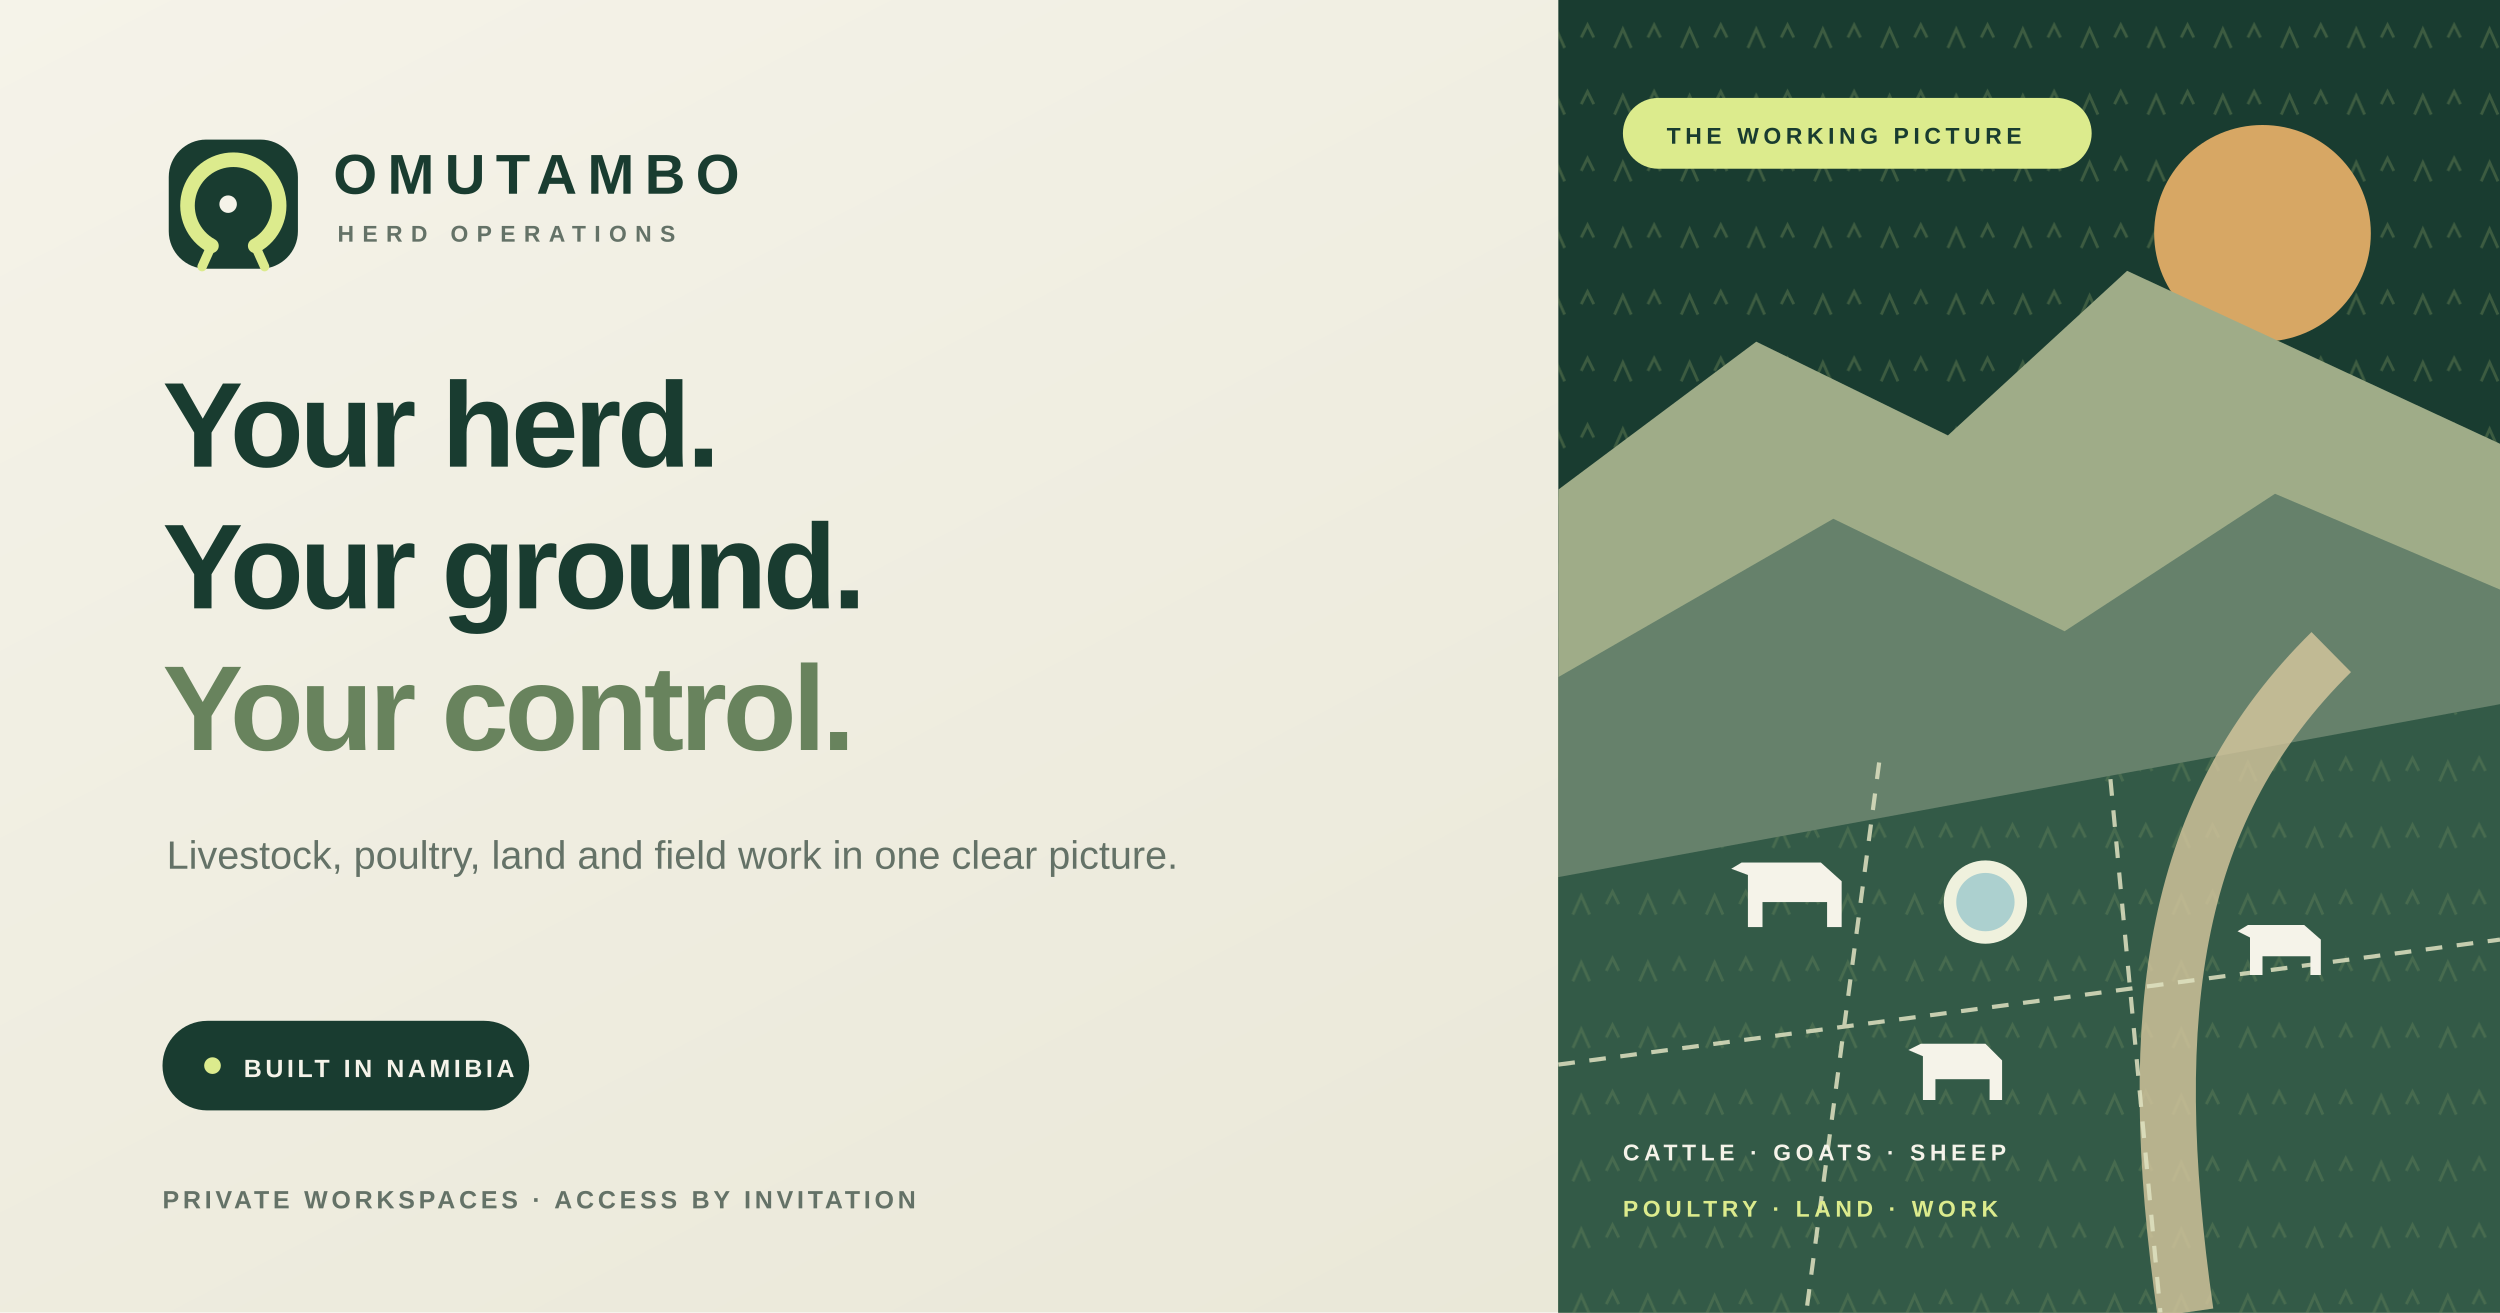
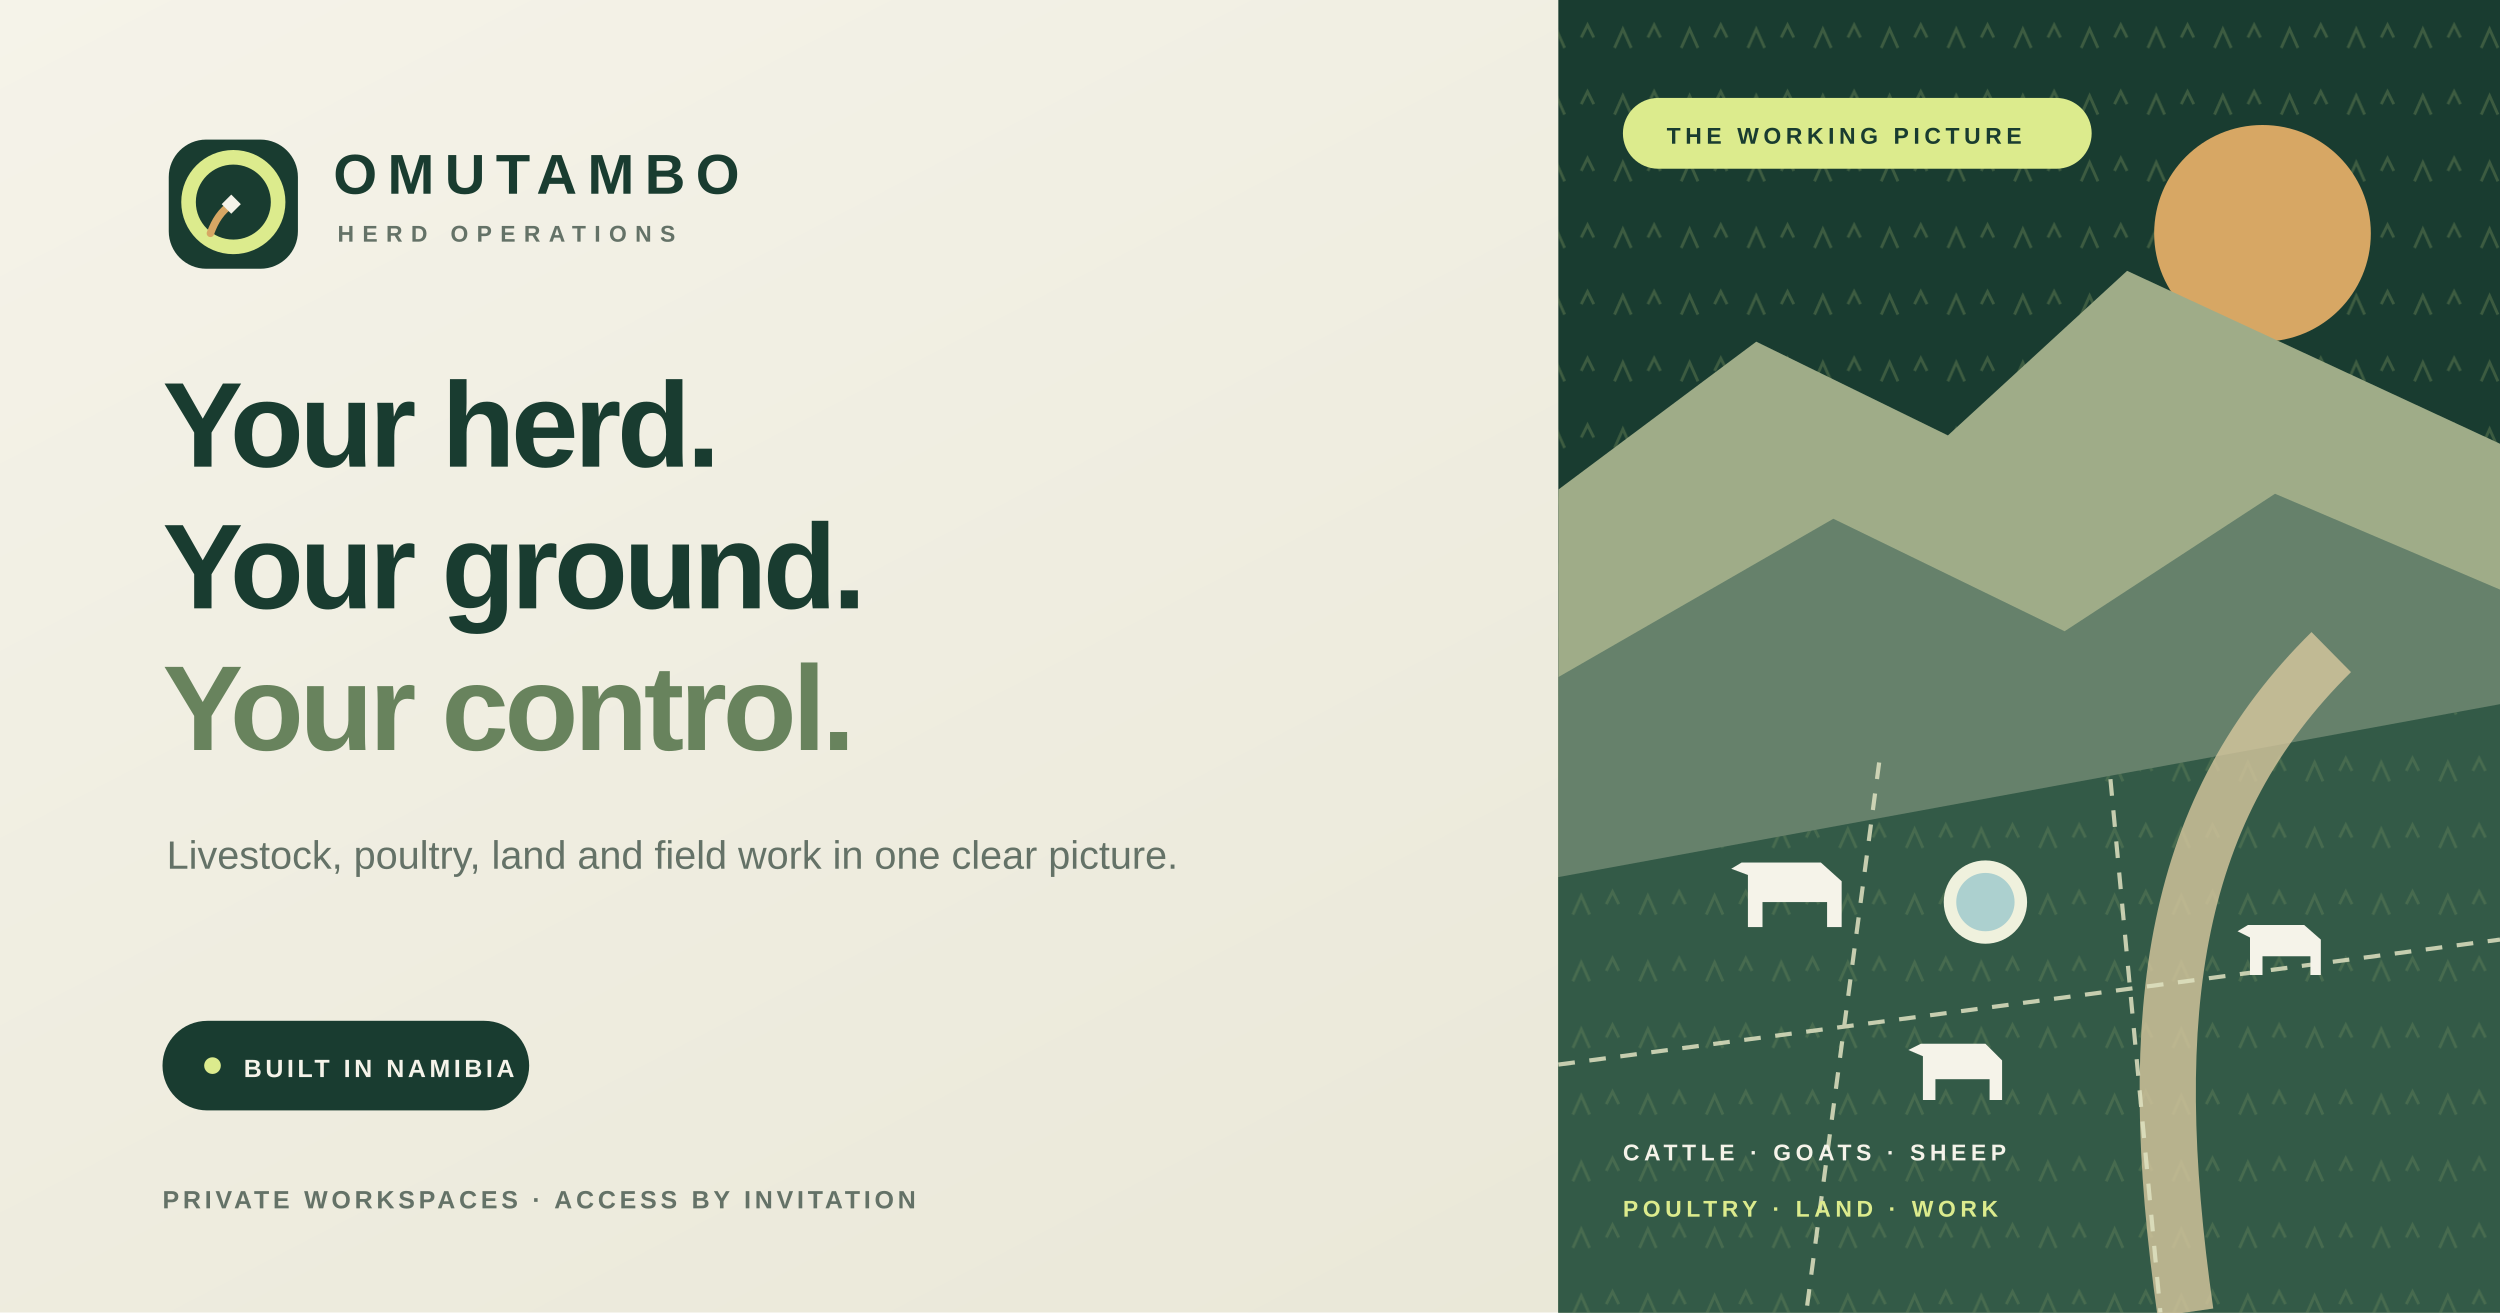
<svg xmlns="http://www.w3.org/2000/svg" width="1200" height="630" viewBox="0 0 1200 630" role="img" aria-labelledby="title description">
  <defs>
    <pattern id="grass" width="32" height="32" patternUnits="userSpaceOnUse">
      <path d="M7 23l4-9 4 9M23 18l3-6 3 6" fill="none" stroke="#dceb8d" stroke-width="1.4" opacity=".18" />
    </pattern>
    <linearGradient id="sand" x1="0" y1="0" x2="1" y2="1">
      <stop stop-color="#f5f3e9" />
      <stop offset="1" stop-color="#e7e5d4" />
    </linearGradient>
  </defs>
  <rect width="1200" height="630" fill="url(#sand)" />
  <rect x="748" width="452" height="630" fill="#193c30" />
  <rect x="748" width="452" height="630" fill="url(#grass)" />
  <g transform="translate(78 64)">
    <rect x="3" y="3" width="62" height="62" rx="18" fill="#193c30" />
-     <path d="M23.5 54A22 22 0 1 1 44.5 54" fill="none" stroke="#dceb8d" stroke-width="7" stroke-linecap="round" />
-     <path d="M23.5 54 19 64M44.5 54 49 64" fill="none" stroke="#dceb8d" stroke-width="4.5" stroke-linecap="round" />
-     <circle cx="31.5" cy="34" r="4.2" fill="#f5f3e9" />
+     <circle cx="34" cy="33" r="21.5" fill="none" stroke="#dceb8d" stroke-width="7" />
+     <path d="M23 48c2.4-6.5 5.2-10.5 10-14" fill="none" stroke="#d7a764" stroke-width="3.6" stroke-linecap="round" />
+     <path d="m33 29.4 4.6 4.6-4.6 4.6-4.6-4.6Z" fill="#f5f3e9" />
    <text x="82" y="29" fill="#193c30" font-family="Arial, Helvetica, sans-serif" font-size="27" font-weight="700" letter-spacing="5">OMUTAMBO</text>
    <text x="84" y="52" fill="#647267" font-family="Arial, Helvetica, sans-serif" font-size="11" font-weight="700" letter-spacing="4">HERD OPERATIONS</text>
  </g>
  <g fill="#193c30" font-family="Arial, Helvetica, sans-serif" font-size="58" font-weight="600" letter-spacing="-2">
    <text x="78" y="224">Your herd.</text>
    <text x="78" y="292">Your ground.</text>
    <text x="78" y="360" fill="#68835d">Your control.</text>
  </g>
  <text x="80" y="417" fill="#647267" font-family="Arial, Helvetica, sans-serif" font-size="19">Livestock, poultry, land and field work in one clear picture.</text>
  <g transform="translate(78 490)">
    <rect width="176" height="43" rx="21.5" fill="#193c30" />
    <circle cx="24" cy="21.5" r="4" fill="#dceb8d" />
    <text x="39" y="27" fill="#f5f3e9" font-family="Arial, Helvetica, sans-serif" font-size="12" font-weight="700" letter-spacing="1.7">BUILT IN NAMIBIA</text>
  </g>
  <text x="78" y="580" fill="#647267" font-family="Arial, Helvetica, sans-serif" font-size="12" font-weight="700" letter-spacing="1.8">PRIVATE WORKSPACES · ACCESS BY INVITATION</text>
  <g transform="translate(748)">
    <circle cx="338" cy="112" r="52" fill="#d7a764" />
    <path d="M0 235L95 164l92 45 86-79 179 83v417H0Z" fill="#9fac88" />
    <path d="M0 325l132-76 111 54 101-66 108 46v347H0Z" fill="#66816b" />
    <path d="M0 421l452-83v292H0Z" fill="#335a47" />
    <path d="M0 421l452-83v292H0Z" fill="url(#grass)" opacity=".65" />
    <path d="M371 313c-75 74-91 170-70 317" fill="none" stroke="#d8c89f" stroke-width="27" opacity=".8" />
    <path d="M154 366l-35 264M265 374l24 256M0 511l452-60" fill="none" stroke="#dfe2c1" stroke-width="2" stroke-dasharray="8 7" opacity=".85" />
    <circle cx="205" cy="433" r="17" fill="#acd0cf" stroke="#eff1dd" stroke-width="6" />
    <g fill="#f5f3e9">
      <path d="M88 414h38l10 9v22h-7v-12H98v12h-7v-25l-8-3z" />
      <path d="M174 501h31l8 8v19h-6v-10h-26v10h-6v-21l-7-3z" />
      <path d="M331 444h27l8 7v17h-5v-9h-23v9h-6v-18l-6-3z" />
    </g>
    <g font-family="Arial, Helvetica, sans-serif" font-size="11" font-weight="700" letter-spacing="2.2">
      <rect x="31" y="47" width="225" height="34" rx="17" fill="#dceb8d" />
      <text x="52" y="69" fill="#193c30">THE WORKING PICTURE</text>
      <text x="31" y="557" fill="#f5f3e9">CATTLE · GOATS · SHEEP</text>
      <text x="31" y="584" fill="#dceb8d">POULTRY · LAND · WORK</text>
    </g>
  </g>
</svg>
